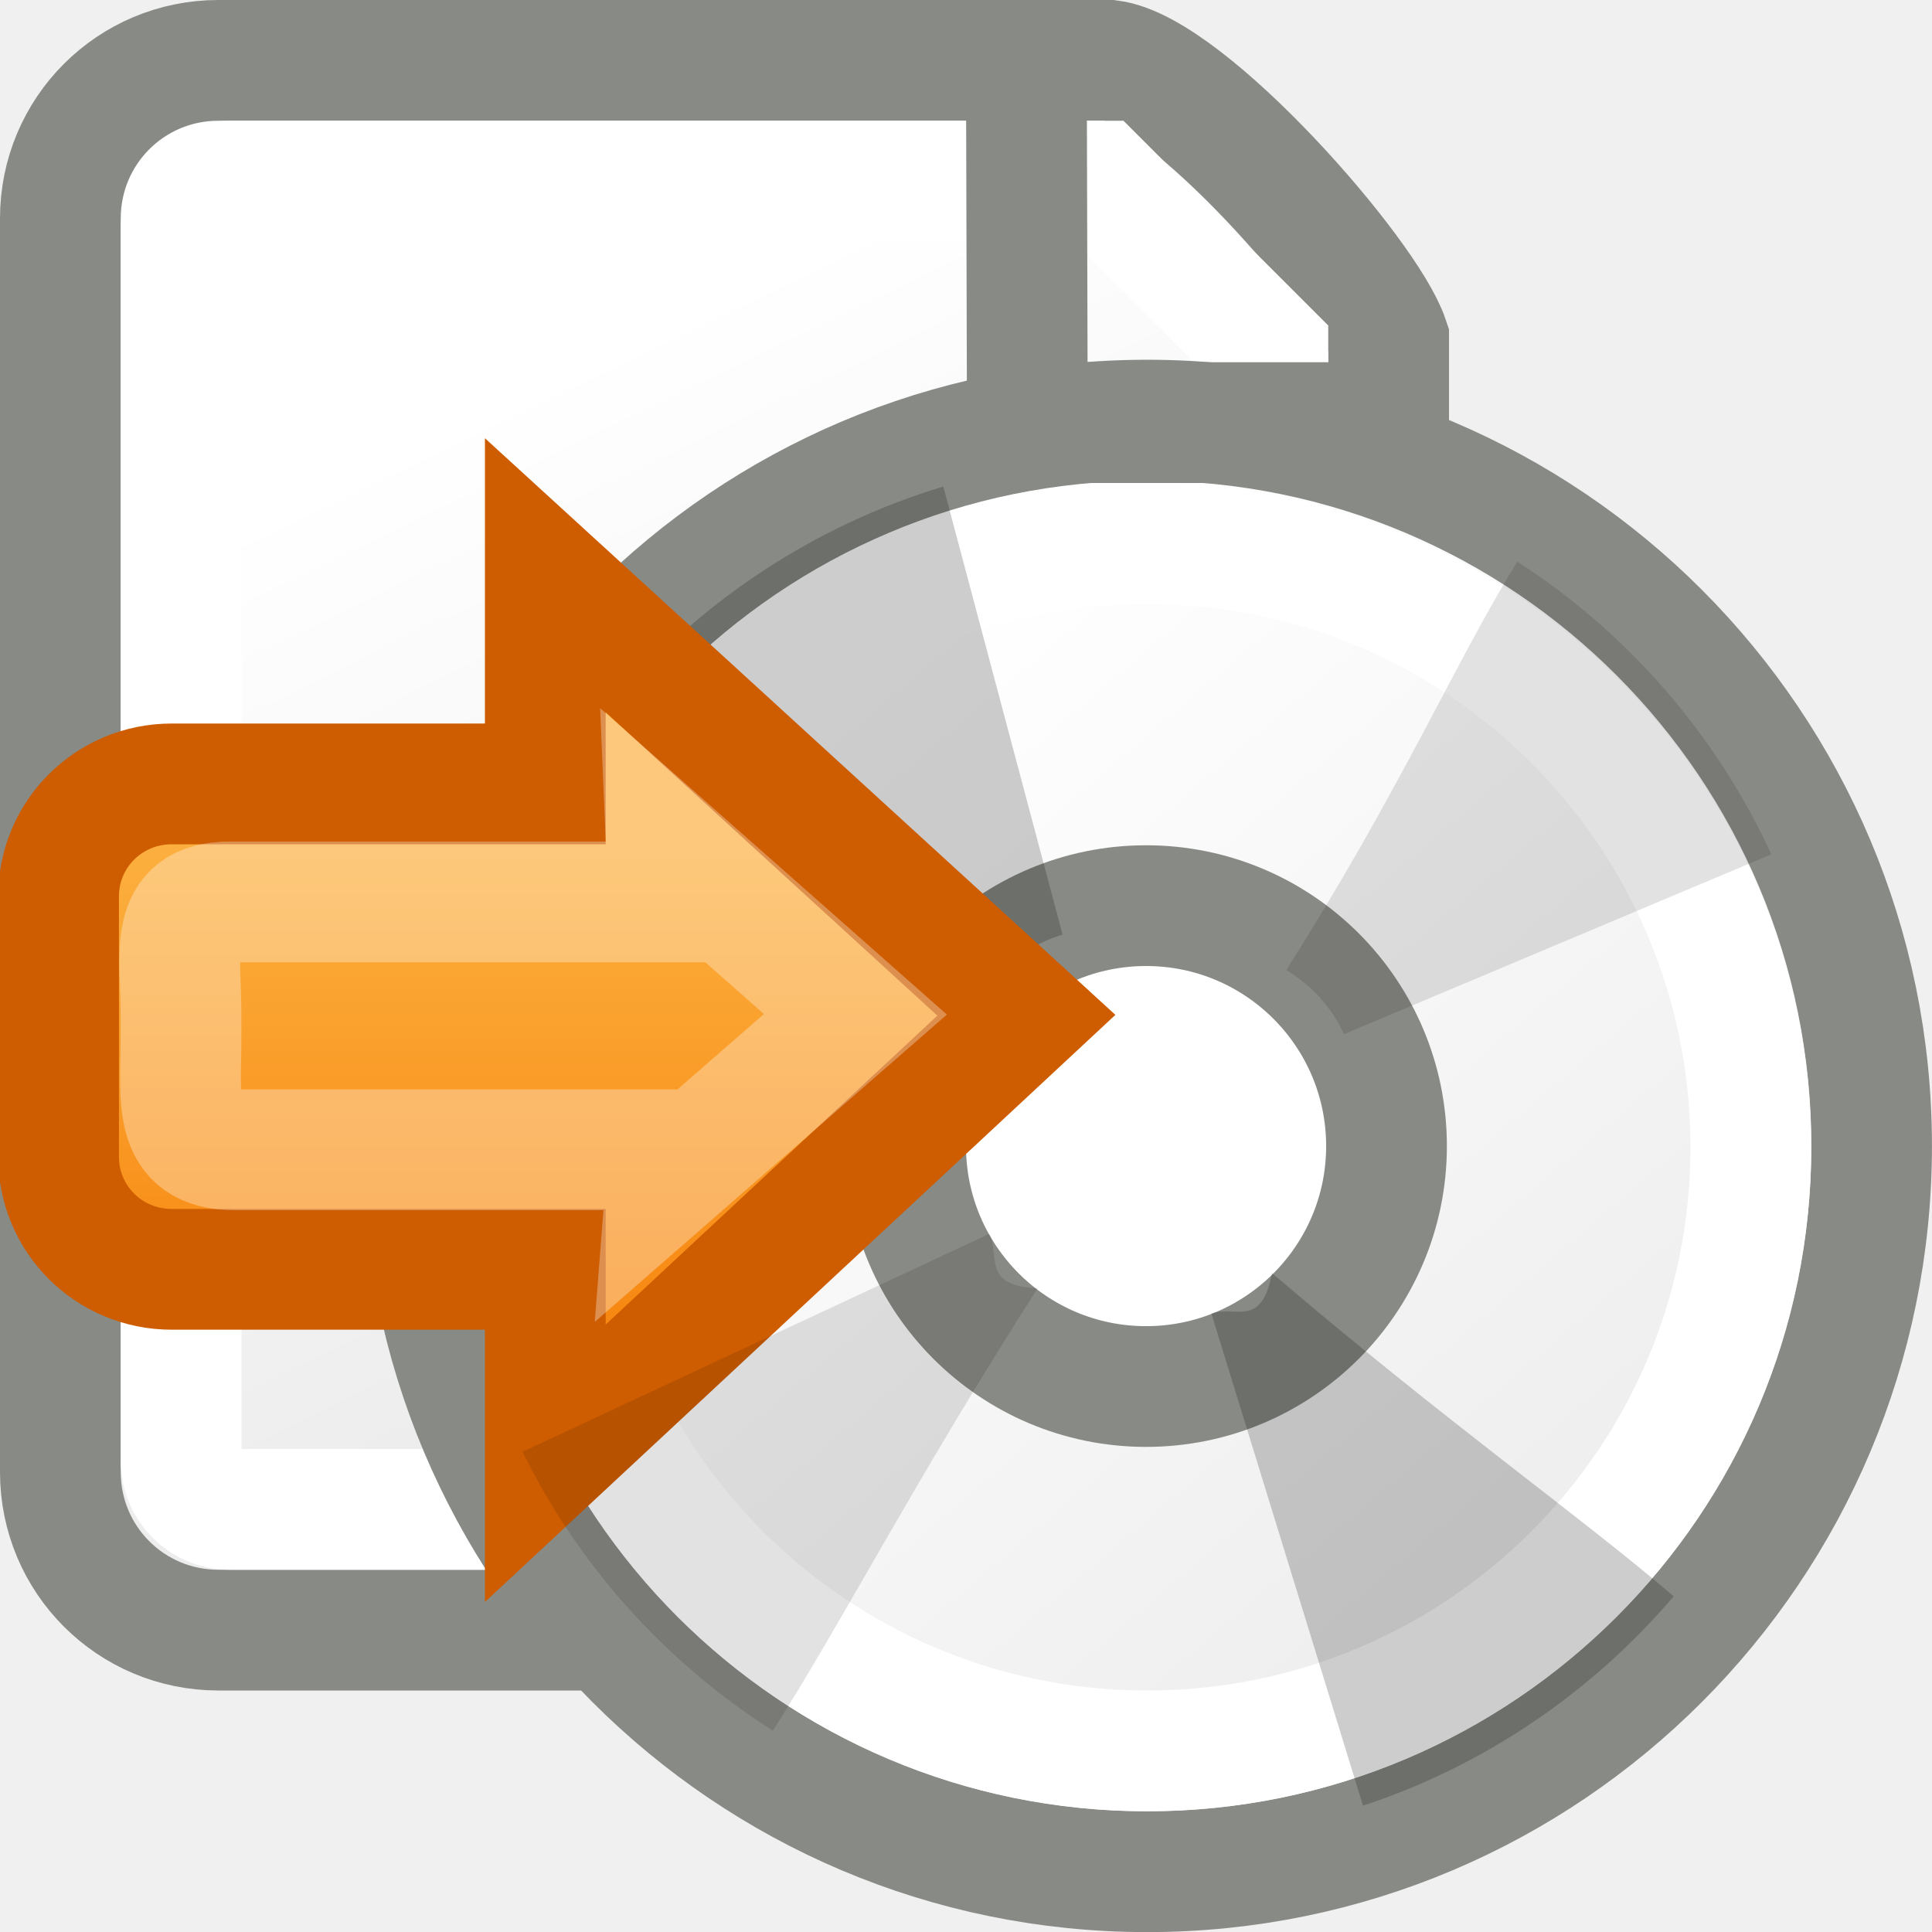
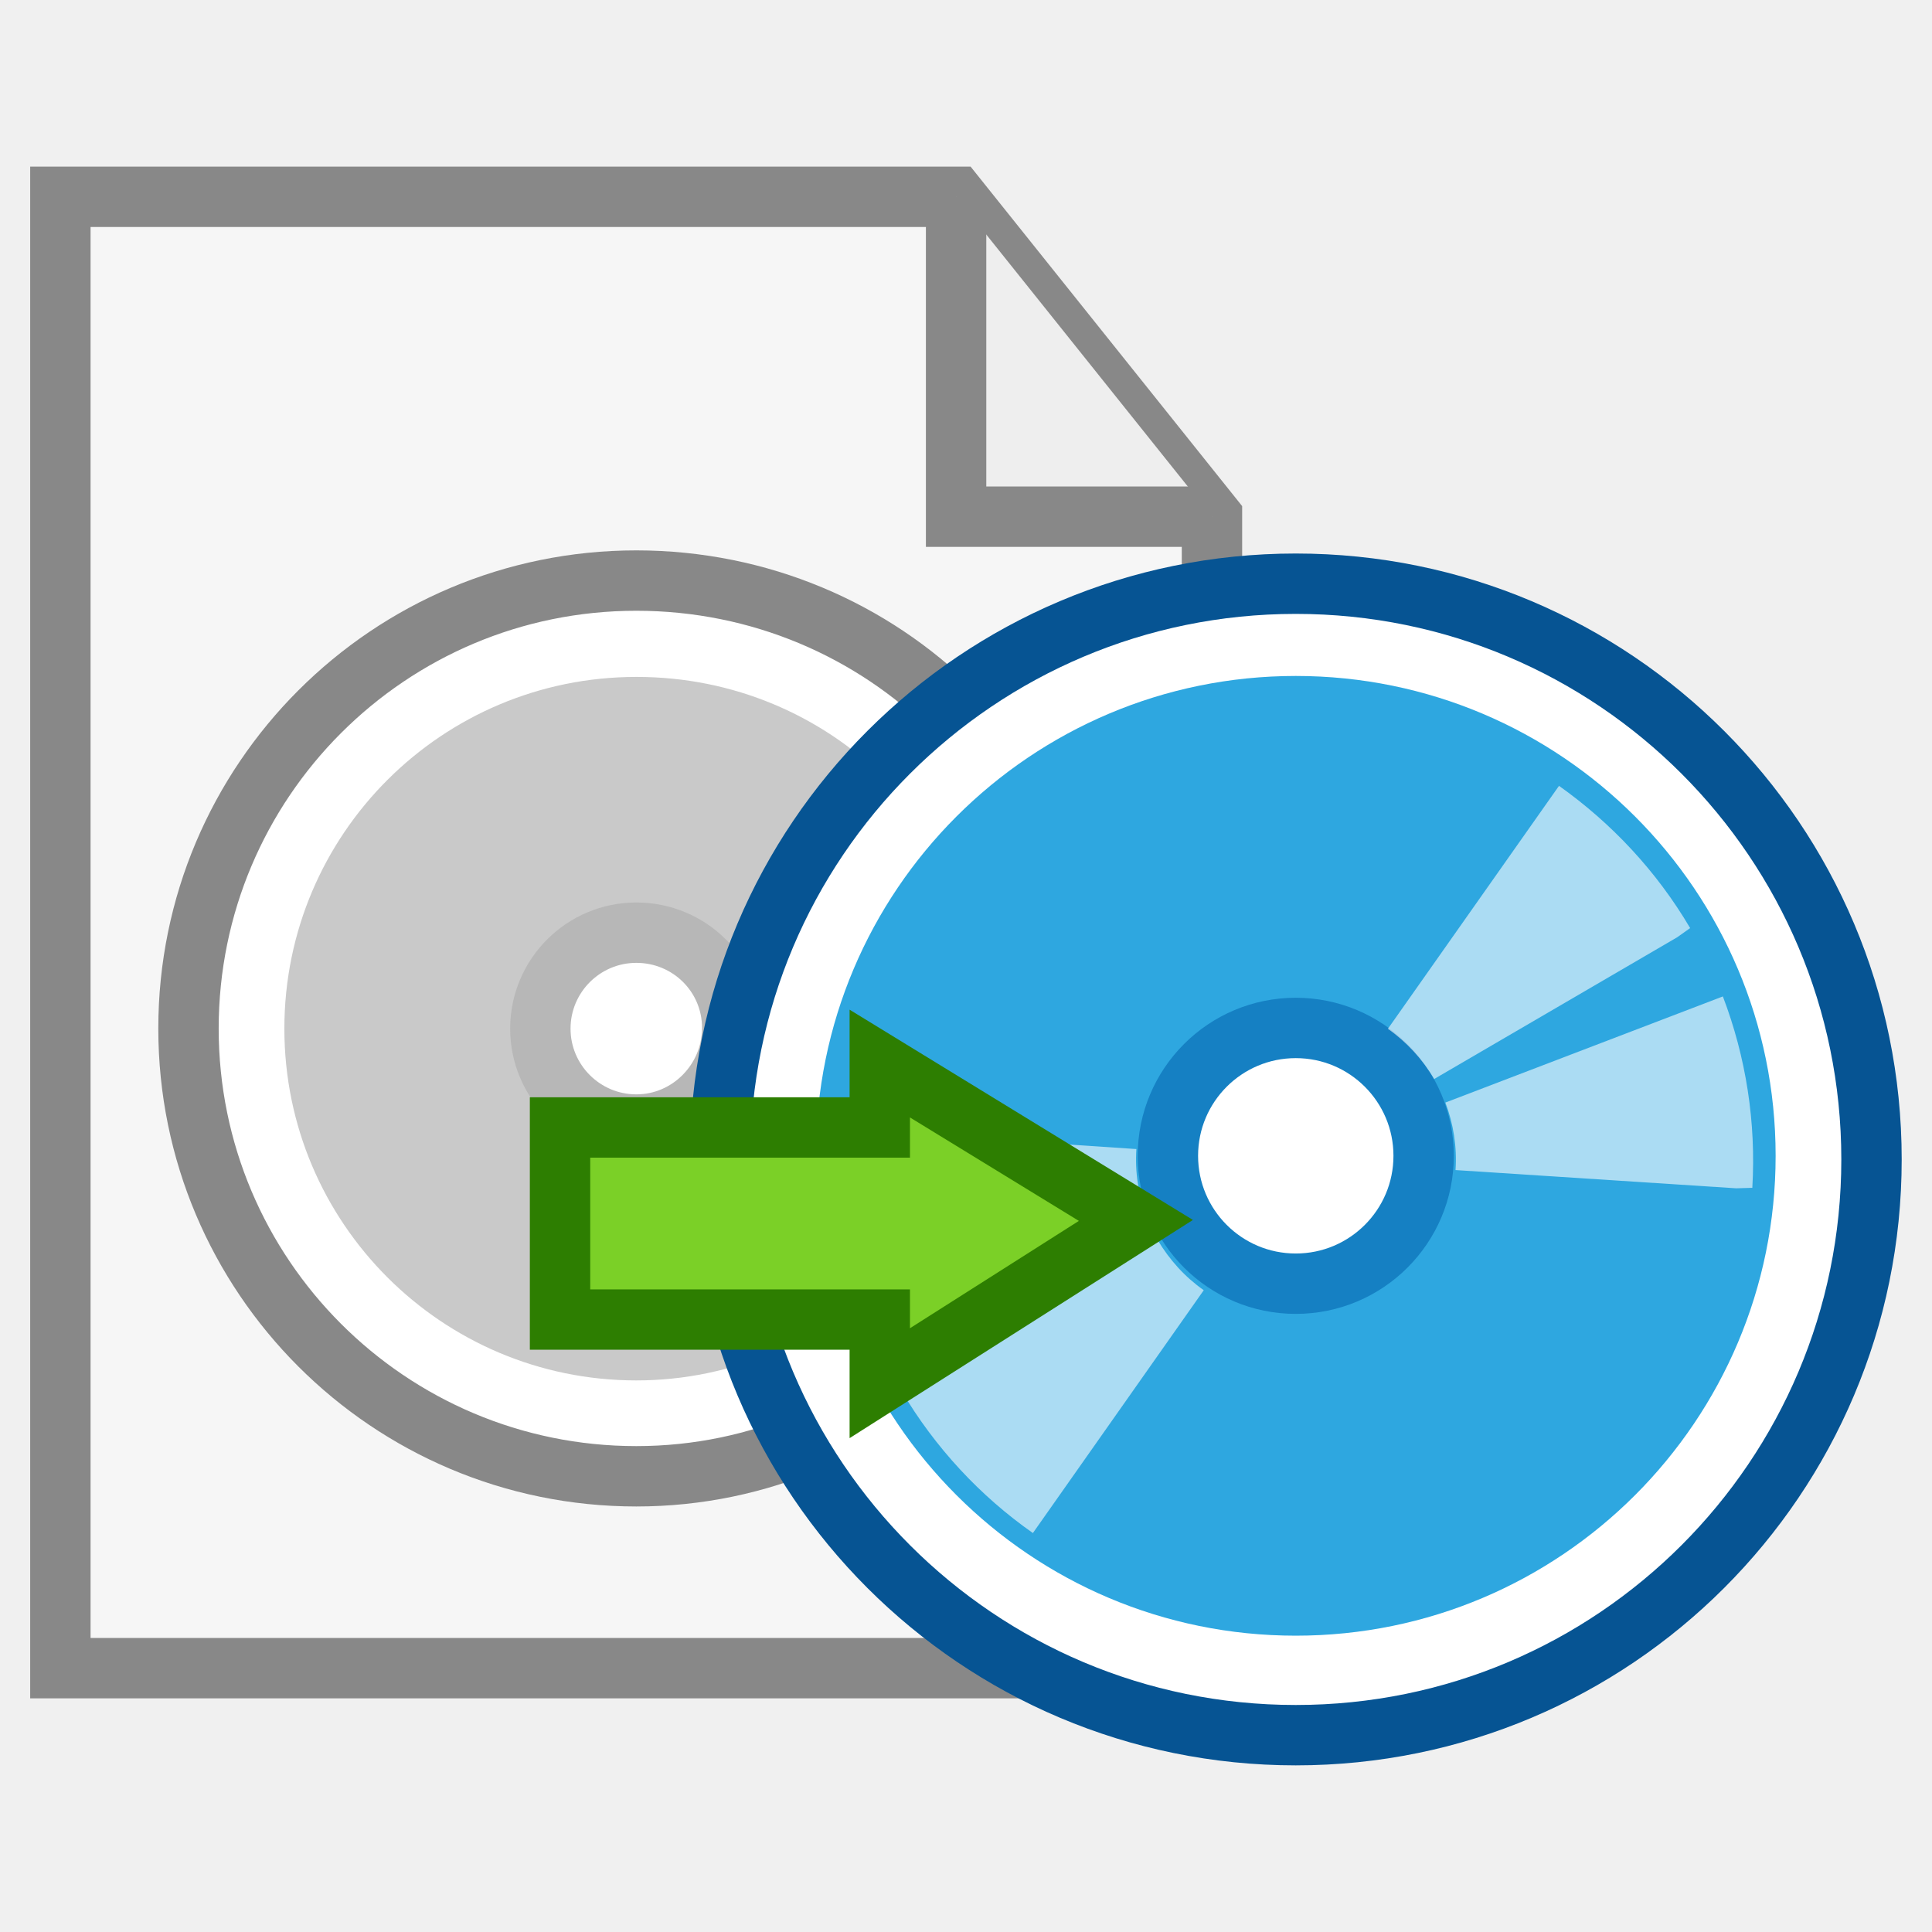
- <svg xmlns="http://www.w3.org/2000/svg" xmlns:xlink="http://www.w3.org/1999/xlink" width="16" height="16" id="svg2" version="1.0">
-   <defs id="defs3">
-     <linearGradient id="linearGradient5911">
-       <stop style="stop-color:#fcaf3e;stop-opacity:1;" offset="0" id="stop5913" />
-       <stop style="stop-color:#f57900;stop-opacity:1" offset="1" id="stop5915" />
-     </linearGradient>
-     <linearGradient xlink:href="#linearGradient5911" id="linearGradient5917" x1="10.455" y1="21.968" x2="10.455" y2="30.653" gradientUnits="userSpaceOnUse" gradientTransform="matrix(0.625,0,0,0.6206086,0.1722154,-6.576317)" />
-     <linearGradient id="linearGradient5946">
-       <stop style="stop-color:#ffffff;stop-opacity:1;" offset="0" id="stop5948" />
-       <stop style="stop-color:#ffffff;stop-opacity:0;" offset="1" id="stop5950" />
-     </linearGradient>
-     <linearGradient id="linearGradient5893">
-       <stop style="stop-color:#fcaf3e;stop-opacity:1" offset="0" id="stop5895" />
-       <stop style="stop-color:#f57900;stop-opacity:1" offset="1" id="stop5897" />
-     </linearGradient>
-     <linearGradient id="linearGradient5876">
-       <stop style="stop-color:#ffffff;stop-opacity:1;" offset="0" id="stop5878" />
-       <stop style="stop-color:#ededed;stop-opacity:1" offset="1" id="stop5880" />
-     </linearGradient>
-     <linearGradient xlink:href="#linearGradient5876" id="linearGradient5882" x1="7.798" y1="7.467" x2="12.953" y2="13.499" gradientUnits="userSpaceOnUse" />
-     <linearGradient xlink:href="#linearGradient5893" id="linearGradient5899" x1="7.577" y1="5.133" x2="10.685" y2="10.741" gradientUnits="userSpaceOnUse" gradientTransform="matrix(0.9079916,0,0,0.9079992,14.2797,1.233234)" />
-     <linearGradient xlink:href="#linearGradient5876" id="linearGradient5944" gradientUnits="userSpaceOnUse" x1="3.761" y1="3.46" x2="7.045" y2="10.269" />
-     <linearGradient xlink:href="#linearGradient5946" id="linearGradient5952" x1="14.217" y1="5.273" x2="7.735" y2="9.067" gradientUnits="userSpaceOnUse" gradientTransform="translate(13,0)" />
-   </defs>
-   <g id="layer1">
-     <path style="color:#000000;fill:url(#linearGradient5944);fill-opacity:1;fill-rule:evenodd;stroke:#888a85;stroke-width:1;stroke-linecap:butt;stroke-linejoin:miter;stroke-miterlimit:4;stroke-dashoffset:0;stroke-opacity:1;marker:none;marker-start:none;marker-mid:none;marker-end:none;visibility:visible;display:inline;overflow:visible;enable-background:accumulate" d="M 1.809,0.5 L 9.191,0.5 C 9.839,0.584 11.322,2.278 11.5,2.809 L 11.5,12.191 C 11.5,12.916 10.916,13.5 10.191,13.5 L 1.809,13.5 C 1.084,13.5 0.5,12.916 0.5,12.191 L 0.5,1.809 C 0.5,1.084 1.084,0.5 1.809,0.5 z " id="rect4899" />
-     <path style="color:#000000;fill:none;fill-opacity:1;fill-rule:evenodd;stroke:#ffffff;stroke-width:1;stroke-linecap:butt;stroke-linejoin:miter;marker:none;marker-start:none;marker-mid:none;marker-end:none;stroke-miterlimit:4;stroke-dashoffset:0;stroke-opacity:1;visibility:visible;display:inline;overflow:visible;enable-background:accumulate" d="M 1.903,1.5 L 9.097,1.5 L 10.5,2.903 L 10.5,12.097 C 10.5,12.32 10.32,12.5 10.097,12.5 L 1.903,12.5 C 1.68,12.5 1.5,12.32 1.5,12.097 L 1.5,1.903 C 1.5,1.68 1.68,1.5 1.903,1.5 z " id="rect5925" />
-     <path style="opacity:1;color:#000000;fill:url(#linearGradient5882);fill-opacity:1;fill-rule:evenodd;stroke:#888a85;stroke-width:0.81;stroke-linecap:butt;stroke-linejoin:miter;marker:none;marker-start:none;marker-mid:none;marker-end:none;stroke-miterlimit:4;stroke-dasharray:none;stroke-dashoffset:0;stroke-opacity:1;visibility:visible;display:inline;overflow:visible;enable-background:accumulate" id="path4903" d="M 15.113 10.133 A 4.863 4.863 0 1 1  5.387,10.133 A 4.863 4.863 0 1 1  15.113 10.133 z" transform="matrix(1.233787,0,0,1.235913,-3.146308,-3.033422)" />
-     <path transform="matrix(0.4094647,0,0,0.4094647,5.294248,5.342291)" d="M 15.113 10.133 A 4.863 4.863 0 1 1  5.387,10.133 A 4.863 4.863 0 1 1  15.113 10.133 z" id="path5874" style="opacity:1;color:#000000;fill:#ffffff;fill-opacity:1;fill-rule:evenodd;stroke:#888a85;stroke-width:2.442;stroke-linecap:butt;stroke-linejoin:miter;marker:none;marker-start:none;marker-mid:none;marker-end:none;stroke-miterlimit:4;stroke-dasharray:none;stroke-dashoffset:0;stroke-opacity:1;visibility:visible;display:inline;overflow:visible;enable-background:accumulate" />
-     <path transform="matrix(1.028156,0,0,1.028156,-1.03859,-0.9179561)" d="M 15.113 10.133 A 4.863 4.863 0 1 1  5.387,10.133 A 4.863 4.863 0 1 1  15.113 10.133 z" id="path5929" style="opacity:1;color:#000000;fill:none;fill-opacity:1;fill-rule:evenodd;stroke:#ffffff;stroke-width:0.973;stroke-linecap:butt;stroke-linejoin:miter;marker:none;marker-start:none;marker-mid:none;marker-end:none;stroke-miterlimit:4;stroke-dasharray:none;stroke-dashoffset:0;stroke-opacity:1;visibility:visible;display:inline;overflow:visible;enable-background:accumulate" />
-     <path id="path6773" d="M 7.812,4.029 C 6.754,4.35 5.824,4.963 5.121,5.779 C 5.841,6.38 6.862,6.996 8.207,8.141 C 8.359,7.954 8.562,7.81 8.8,7.741 L 7.812,4.029 z M 10.534,10.543 C 10.45,11.003 10.228,10.81 10.032,10.877 L 11.288,14.954 C 12.3,14.62 13.185,14.012 13.861,13.22 C 13.082,12.552 11.973,11.773 10.534,10.543 z " style="fill:#000000;fill-opacity:0.198;fill-rule:evenodd;stroke:none;stroke-width:1px;stroke-linecap:butt;stroke-linejoin:miter;stroke-opacity:1" />
-     <path style="fill:none;fill-rule:evenodd;stroke:#888a85;stroke-width:1px;stroke-linecap:butt;stroke-linejoin:miter;stroke-opacity:1" d="M 8.5,0.54 L 8.508,3.5 L 11.154,3.5" id="path5935" />
-     <path style="opacity:1;fill:url(#linearGradient5917);fill-opacity:1;stroke:#ce5c00;stroke-width:1;stroke-opacity:1" d="M 4.516,4.764 L 4.516,6.492 L 1.422,6.492 C 0.903,6.492 0.485,6.907 0.485,7.423 L 0.485,9.581 C 0.485,10.097 0.903,10.512 1.422,10.512 L 4.516,10.512 L 4.516,12.118 L 8.5,8.408 L 4.516,4.764 z " id="rect4933" />
-     <path id="path5909" d="M 5.519,7.017 L 5.538,7.469 L 1.906,7.469 C 1.386,7.469 1.499,7.884 1.499,8.4 L 1.499,8.591 C 1.499,9.107 1.421,9.522 1.941,9.522 L 5.538,9.522 L 5.519,9.766 L 7.084,8.4 L 5.519,7.017 z " style="opacity:1;fill:none;fill-opacity:1;stroke:#ffffff;stroke-width:1;stroke-opacity:0.315" />
-     <path style="fill:#000000;fill-opacity:0.117;fill-rule:evenodd;stroke:none;stroke-width:1px;stroke-linecap:butt;stroke-linejoin:miter;stroke-opacity:1" d="M 14.67,7.075 C 14.207,6.072 13.471,5.235 12.566,4.651 C 12.07,5.447 11.6,6.543 10.652,8.033 C 10.858,8.158 11.029,8.339 11.13,8.565 L 14.67,7.075 z M 8.593,10.669 C 8.126,10.649 8.286,10.403 8.193,10.218 L 4.328,12.023 C 4.798,12.98 5.522,13.773 6.4,14.333 C 6.954,13.47 7.573,12.264 8.593,10.669 z " id="path6508" />
+ <svg xmlns="http://www.w3.org/2000/svg" version="1.1" id="图层_1" x="0px" y="0px" width="16px" height="16px" viewBox="0.5 16.5 16 16" enable-background="new 0.5 16.5 16 16" xml:space="preserve">
+   <g>
+     <polygon fill="#F6F6F6" stroke="#888888" stroke-width="0.5" points="1,18.13 8.418,18.13 10.537,20.779 10.537,30.315 1,30.315     " />
+     <polyline fill="#EEEEEE" stroke="#888888" stroke-width="0.5" points="8.418,18.13 8.418,20.779 10.537,20.779  " />
  </g>
+   <g>
+     <path fill="#FFFFFF" stroke="#888888" stroke-width="0.5" d="M9.478,24.992c0,2.049-1.66,3.734-3.708,3.734   c-2.049,0-3.709-1.661-3.709-3.708c0-2.05,1.661-3.71,3.709-3.71C7.818,21.309,9.478,22.943,9.478,24.992z" />
+     <path fill="#C9C9C9" d="M8.684,24.998c0,1.609-1.305,2.934-2.914,2.934c-1.61,0-2.915-1.304-2.915-2.913   c0-1.61,1.305-2.913,2.915-2.913C7.378,22.104,8.684,23.389,8.684,24.998z" />
+     <path fill="#FFFFFF" stroke="#B7B7B7" stroke-width="0.5" d="M6.564,25.013c0,0.438-0.355,0.8-0.794,0.8s-0.795-0.356-0.795-0.794   c0-0.439,0.356-0.795,0.795-0.795C6.208,24.224,6.564,24.573,6.564,25.013z" />
+   </g>
+   <g>
+     <circle fill="#FFFFFF" stroke="#065493" stroke-width="0.5" stroke-miterlimit="10" cx="11.231" cy="26.102" r="4.768" />
+     <circle fill="#2EA7E0" cx="11.231" cy="26.072" r="3.974" />
+     <circle fill="#FFFFFF" stroke="#1580C3" stroke-width="0.5" stroke-miterlimit="10" cx="11.231" cy="26.072" r="1.059" />
+     <g>
+       <path opacity="0.6" fill="#FFFFFF" enable-background="new    " d="M12.554,26.19l2.324,0.151l0.134-0.004    c0.032-0.541-0.052-1.082-0.244-1.585l-2.298,0.879C12.537,25.808,12.567,25.998,12.554,26.19" />
+       <path opacity="0.6" fill="#FFFFFF" enable-background="new    " d="M9.911,26.016L7.587,25.86l-0.134,0.006    c-0.033,0.542,0.049,1.082,0.243,1.584l2.299-0.876C9.928,26.396,9.898,26.205,9.911,26.016" />
+       <path opacity="0.6" fill="#FFFFFF" enable-background="new    " d="M12.377,25.436l2.013-1.174l0.107-0.076    c-0.276-0.469-0.649-0.868-1.086-1.178l-1.417,2.012C12.148,25.128,12.28,25.271,12.377,25.436" />
+       <path opacity="0.6" fill="#FFFFFF" enable-background="new    " d="M10.087,26.769l-2.012,1.174l-0.107,0.079    c0.275,0.465,0.648,0.867,1.086,1.174l1.415-2.011C10.314,27.076,10.185,26.934,10.087,26.769" />
+     </g>
+   </g>
+   <polygon fill="#7BD027" stroke="#2D7E01" stroke-width="0.5" points="7.786,25.837 7.786,25.308 9.907,26.607 7.786,27.955   7.786,27.428 5.138,27.428 5.138,25.837 " />
</svg>
